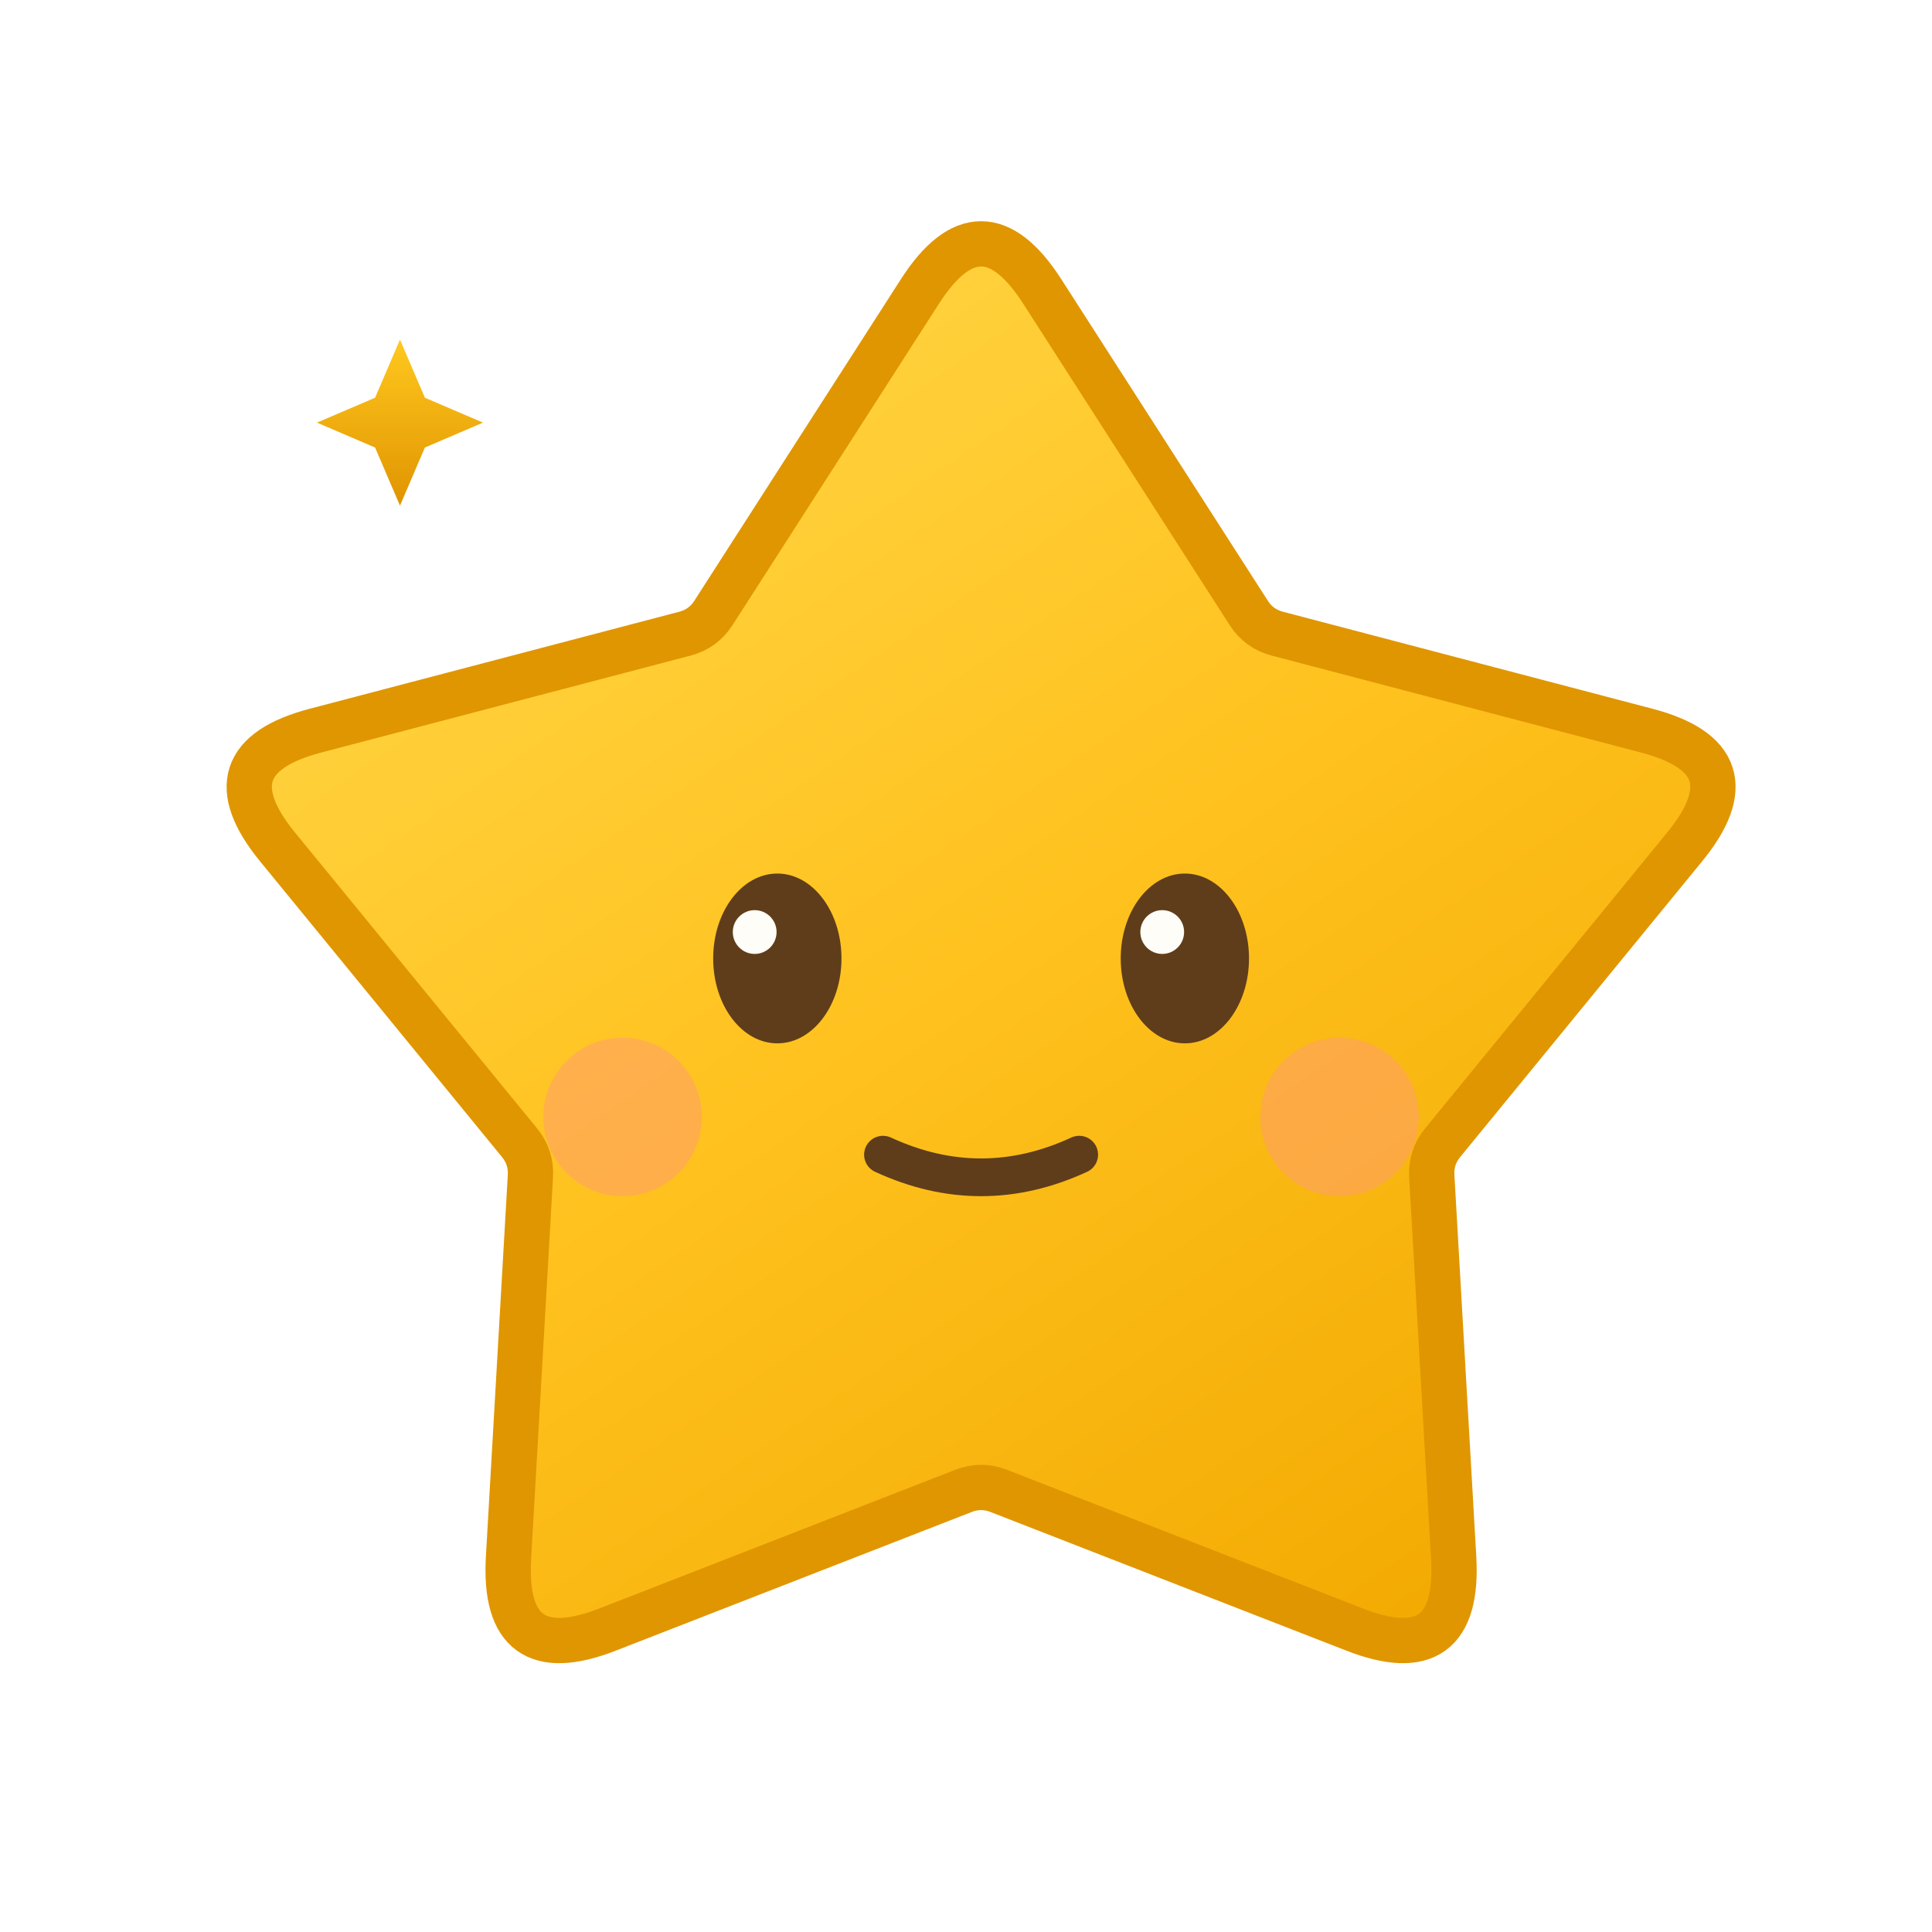
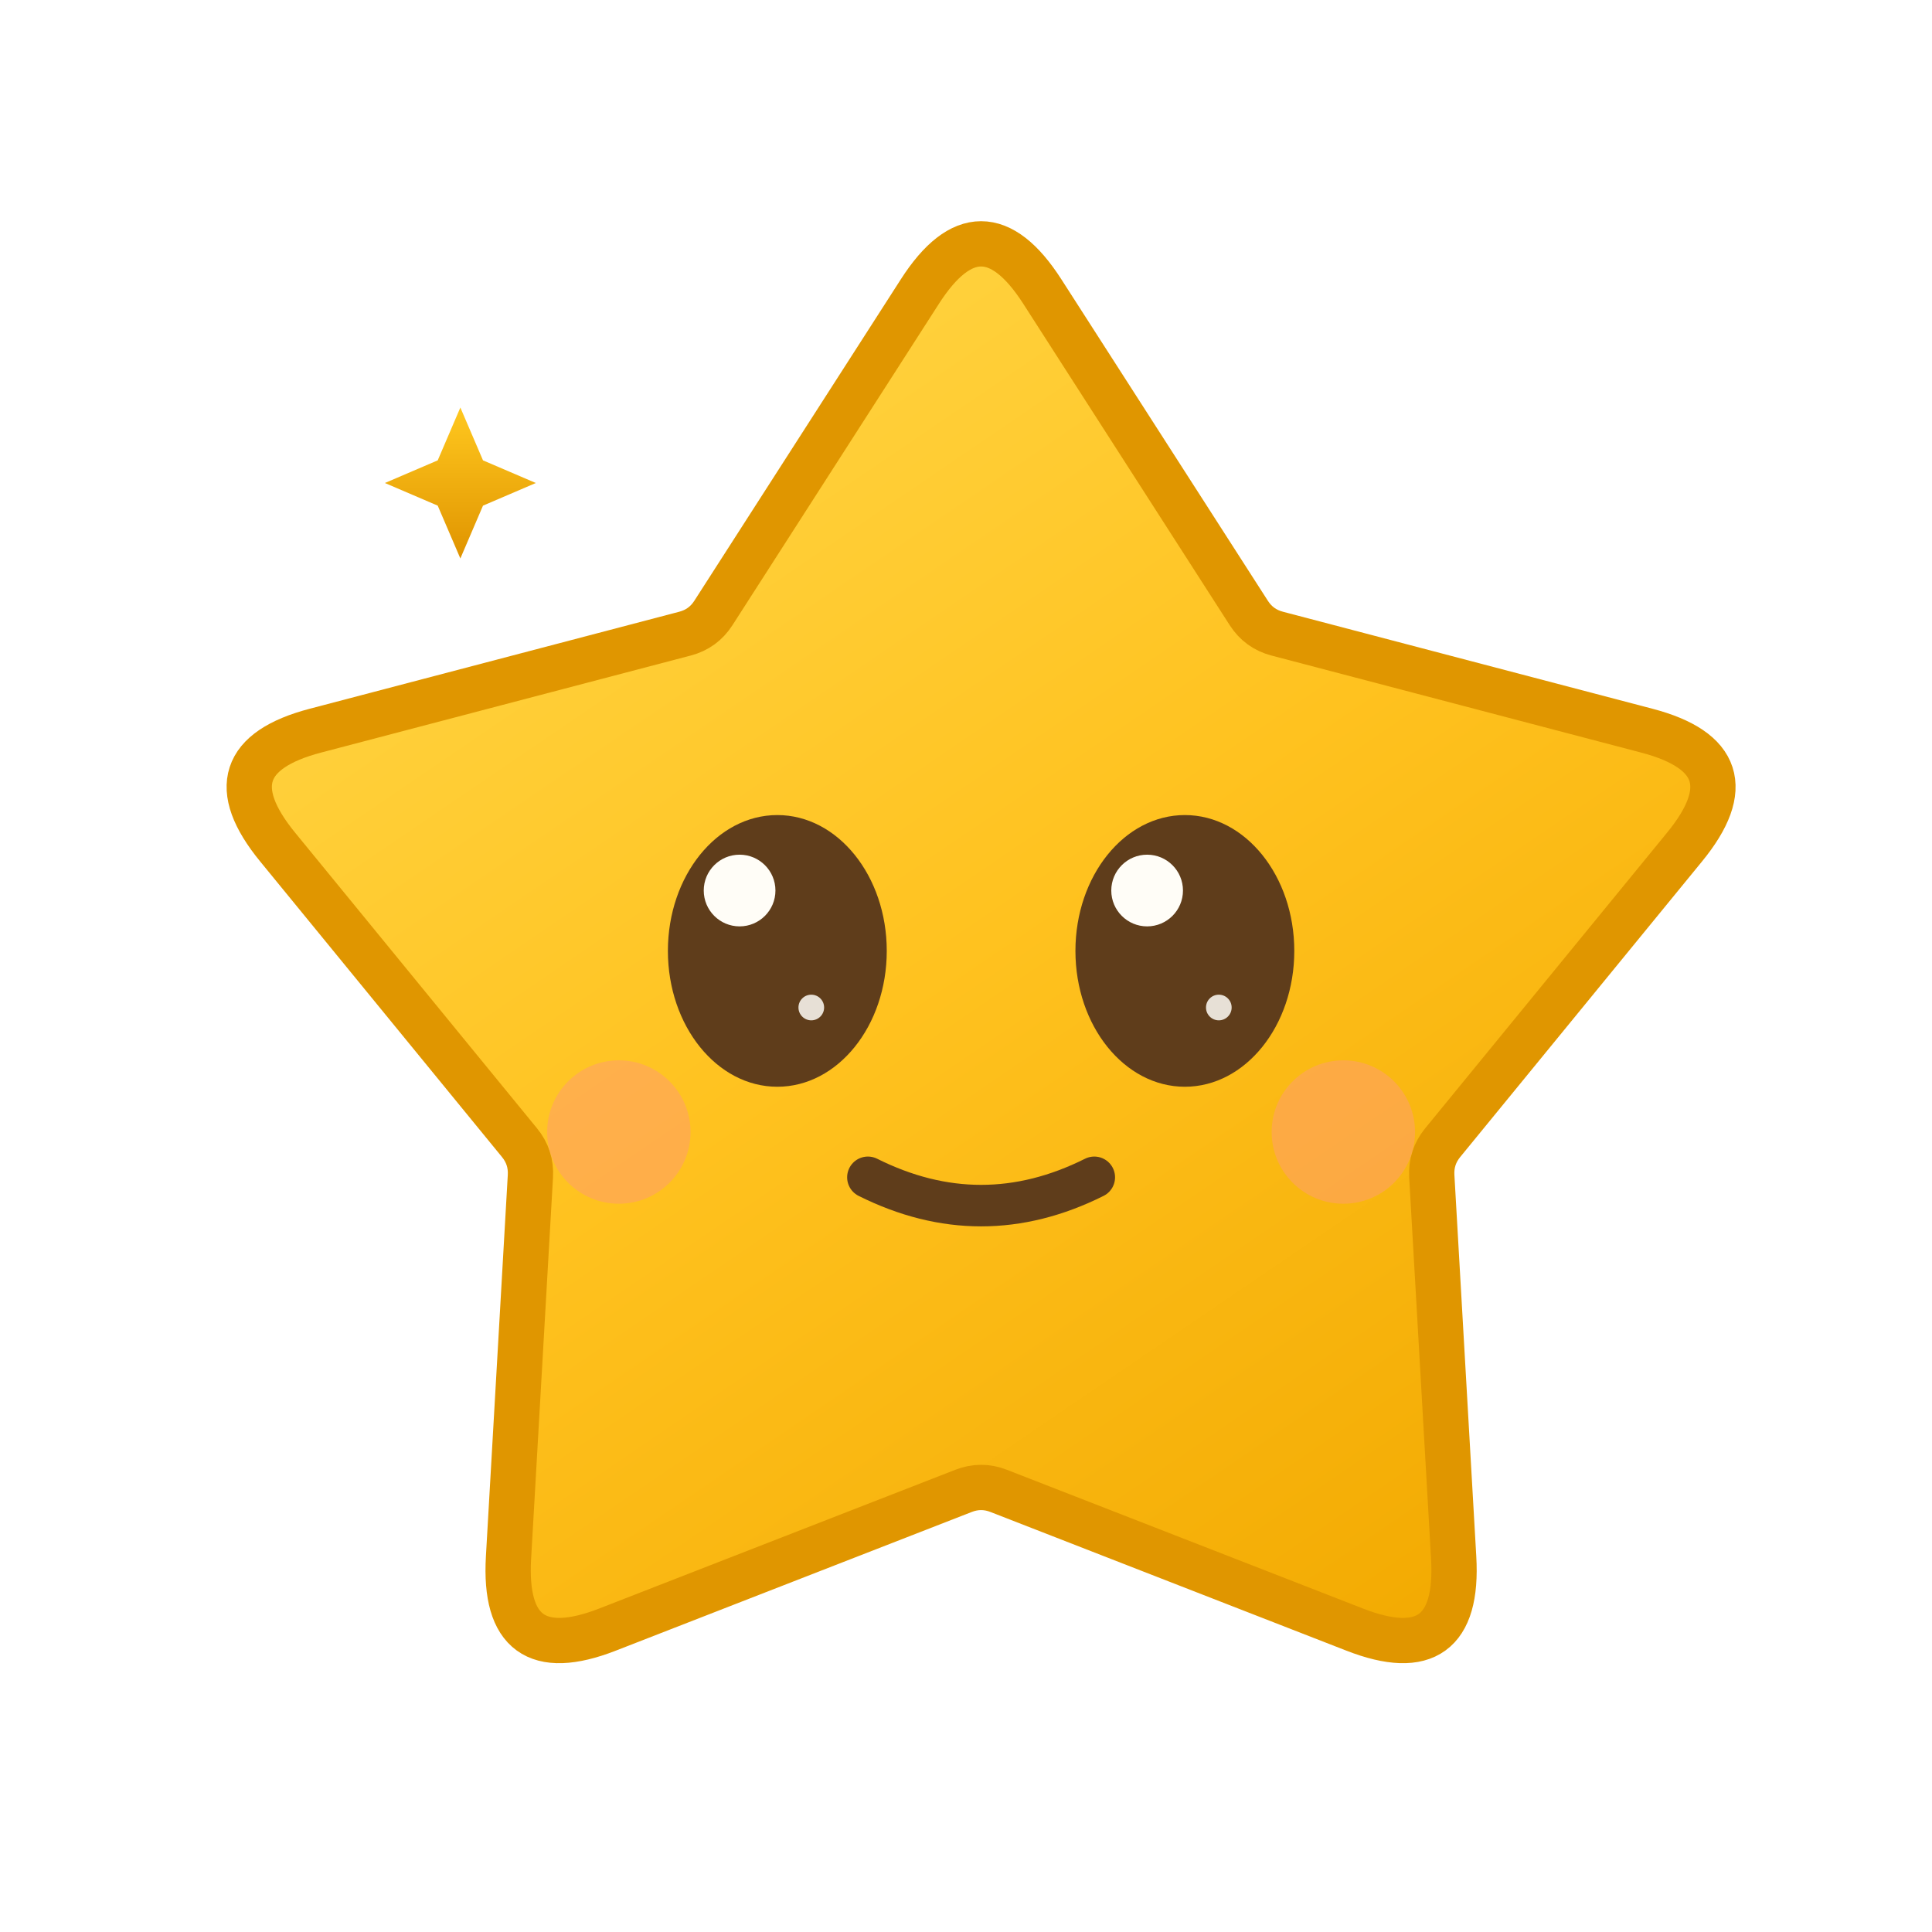
<svg xmlns="http://www.w3.org/2000/svg" viewBox="0 0 512 512" width="512" height="512">
  <defs>
    <linearGradient id="star" x1="0.15" y1="0" x2="0.85" y2="1">
      <stop offset="0" stop-color="#FFD84A" />
      <stop offset="0.5" stop-color="#FFC21F" />
      <stop offset="1" stop-color="#F2A900" />
    </linearGradient>
    <linearGradient id="spark" x1="0" y1="0" x2="0" y2="1">
      <stop offset="0" stop-color="#FFC81F" />
      <stop offset="1" stop-color="#E09400" />
    </linearGradient>
  </defs>
  <rect width="512" height="512" fill="#FFFFFF" />
-   <path d="M106 90L112.6 105.4L128 112L112.6 118.6L106 134L99.4 118.6L84 112L99.4 105.4Z" fill="url(#spark)" />
+   <path d="M122 108L128 122L142 128L128 134L122 148L116 134L102 128L116 122Z" fill="url(#spark)" />
  <path d="M243.79 77.24Q260 52 276.21 77.24L330.94 162.44Q333.64 166.65 338.47 167.92L436.41 193.63Q465.43 201.25 446.43 224.47L382.31 302.84Q379.15 306.71 379.44 311.71L385.24 412.8Q386.96 442.75 359.01 431.86L264.66 395.1Q260 393.28 255.34 395.1L160.99 431.86Q133.04 442.75 134.76 412.8L140.56 311.71Q140.85 306.71 137.69 302.84L73.57 224.47Q54.57 201.25 83.59 193.63L181.53 167.92Q186.36 166.65 189.06 162.44Z" fill="url(#star)" stroke="#E09600" stroke-width="12" stroke-linejoin="round" />
-   <circle cx="165" cy="296" r="21" fill="#FF9E6B" opacity="0.55" />
-   <circle cx="355" cy="296" r="21" fill="#FF9E6B" opacity="0.55" />
-   <ellipse cx="206" cy="254" rx="17" ry="22.5" fill="#5F3D1B" />
-   <ellipse cx="314" cy="254" rx="17" ry="22.5" fill="#5F3D1B" />
-   <circle cx="200" cy="247" r="5.8" fill="#FFFDF7" />
-   <circle cx="308" cy="247" r="5.8" fill="#FFFDF7" />
-   <path d="M234 306Q260 318 286 306" stroke="#5F3D1B" stroke-width="10" stroke-linecap="round" fill="none" />
+   <circle cx="164" cy="300" r="19" fill="#FF9E6B" opacity="0.55" />
+   <circle cx="356" cy="300" r="19" fill="#FF9E6B" opacity="0.55" />
+   <ellipse cx="206" cy="252" rx="29" ry="36" fill="#5F3D1B" />
+   <ellipse cx="314" cy="252" rx="29" ry="36" fill="#5F3D1B" />
+   <circle cx="196" cy="236" r="9.5" fill="#FFFDF7" />
+   <circle cx="304" cy="236" r="9.5" fill="#FFFDF7" />
+   <circle cx="215" cy="267" r="3.4" fill="#FFFDF7" opacity="0.85" />
+   <circle cx="323" cy="267" r="3.4" fill="#FFFDF7" opacity="0.85" />
+   <path d="M230 312Q260 327 290 312" stroke="#5F3D1B" stroke-width="11" stroke-linecap="round" fill="none" />
</svg>
